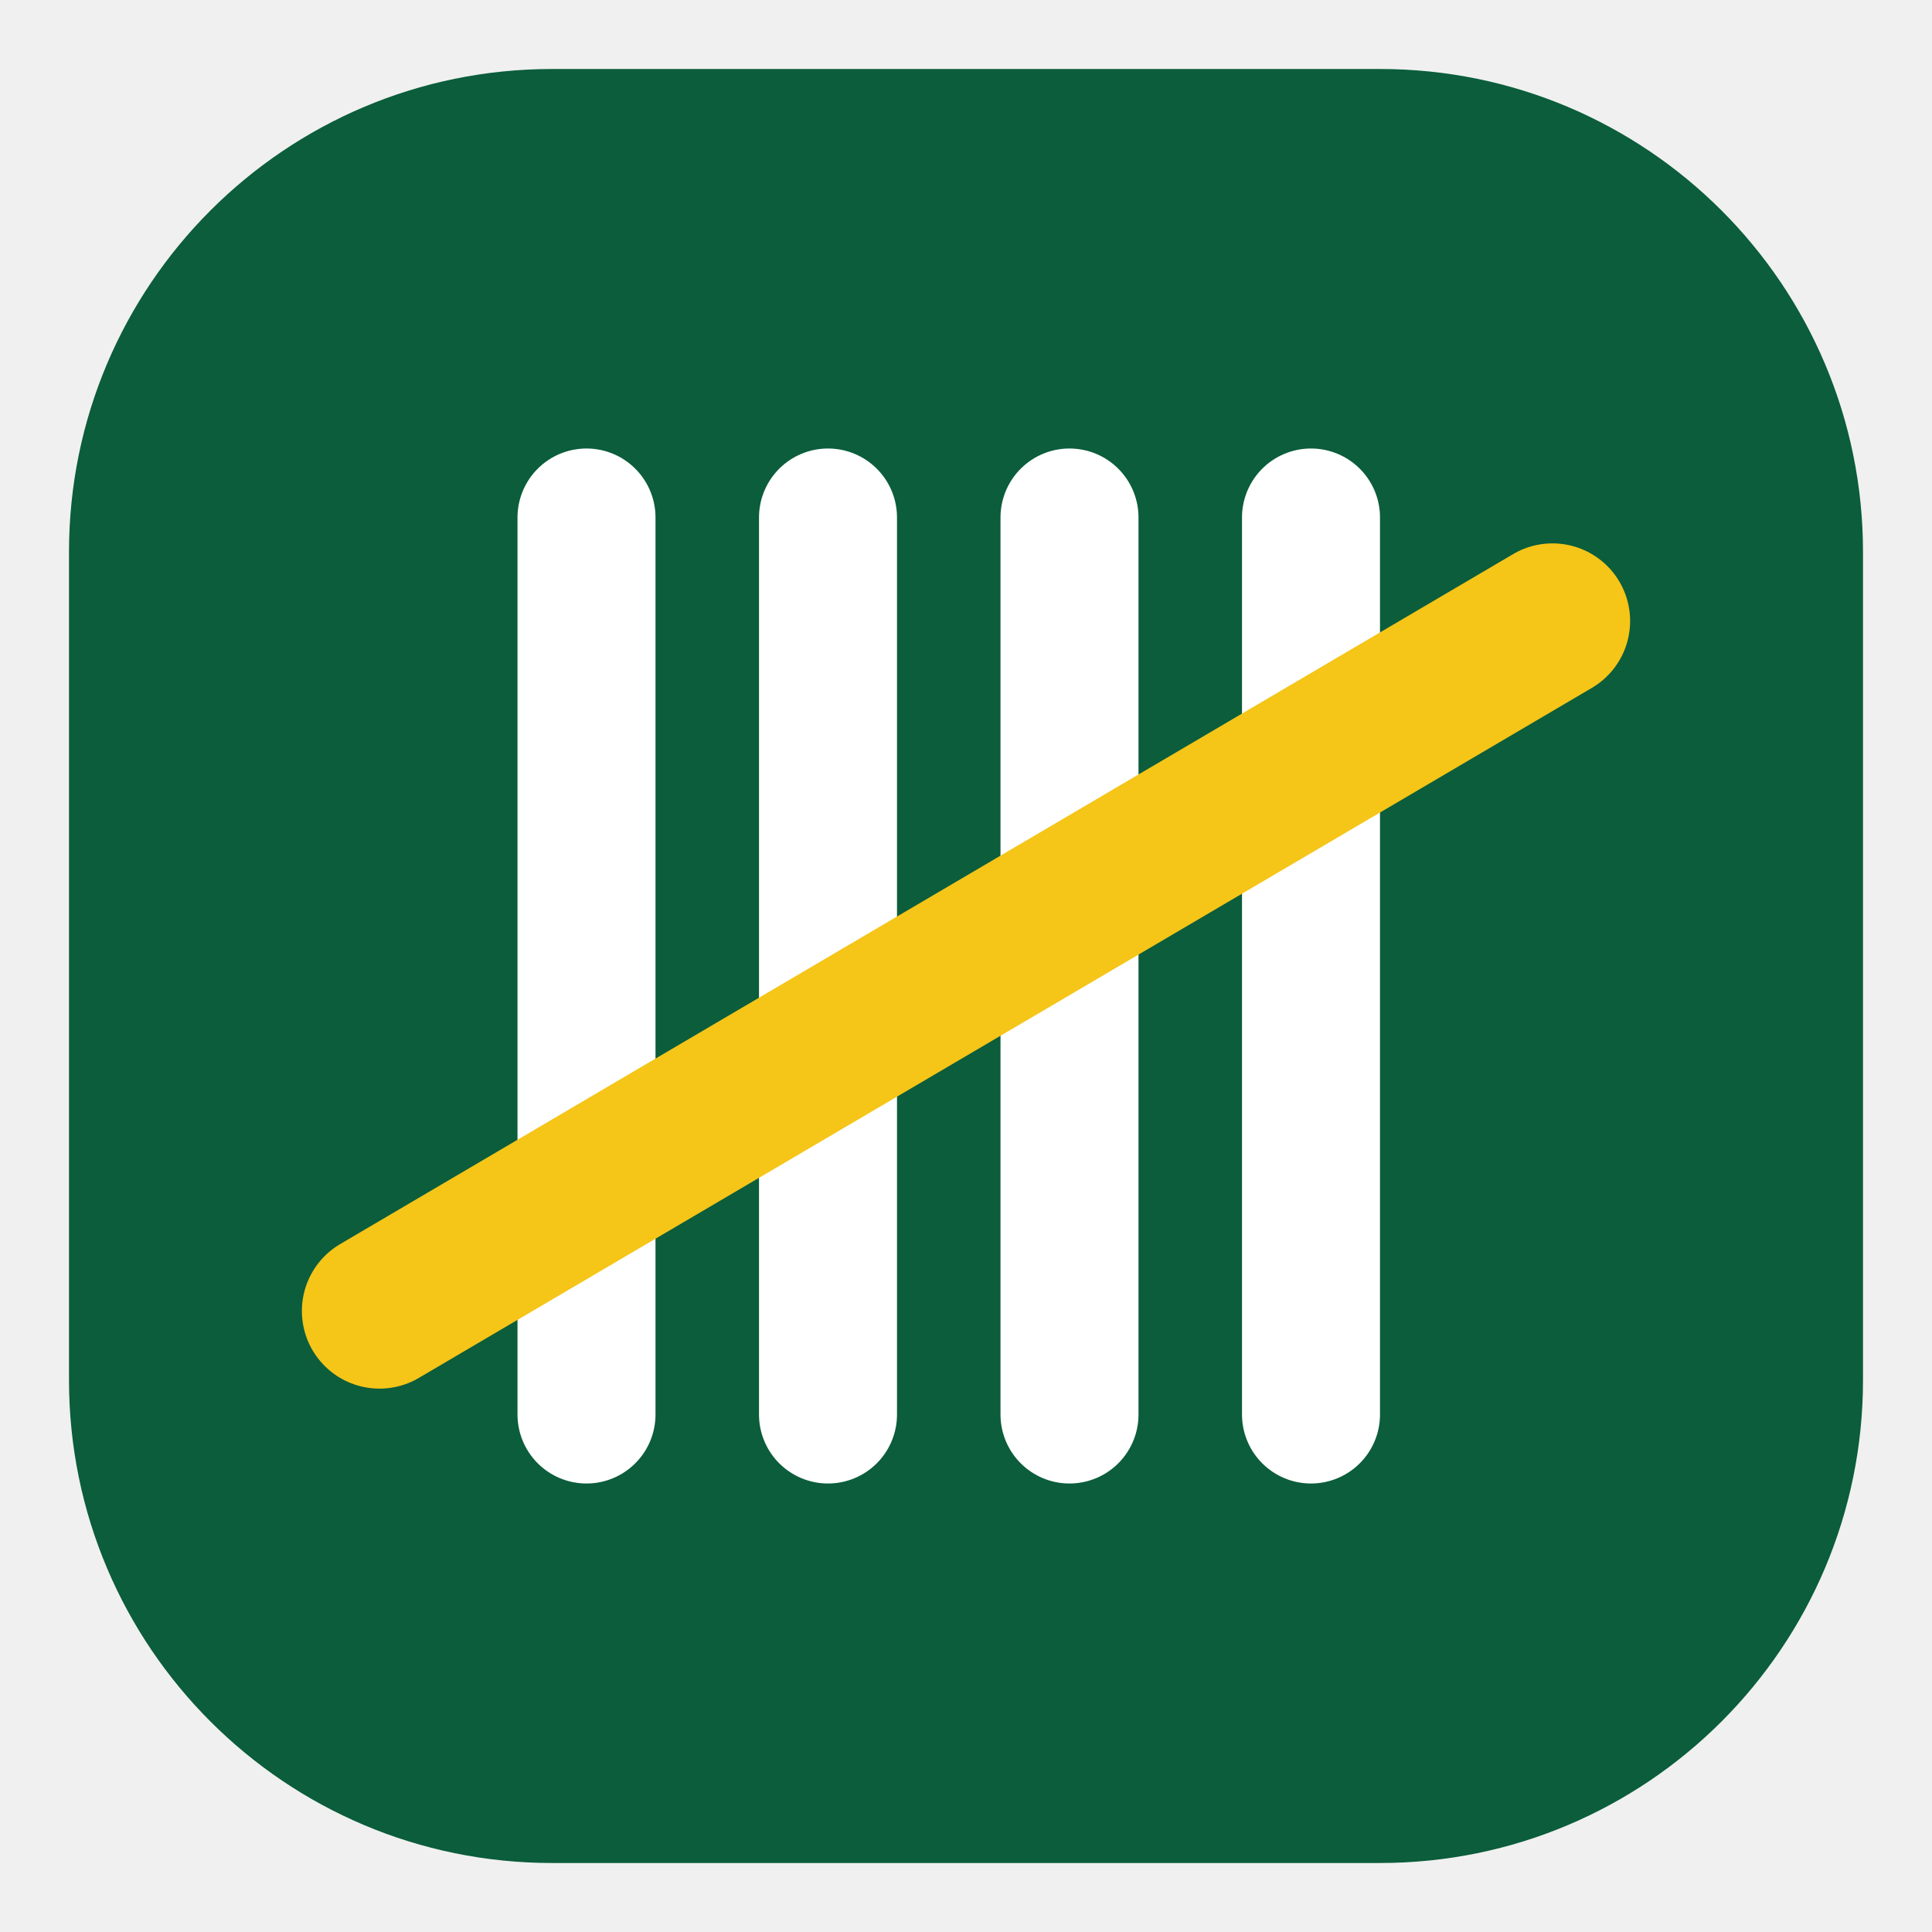
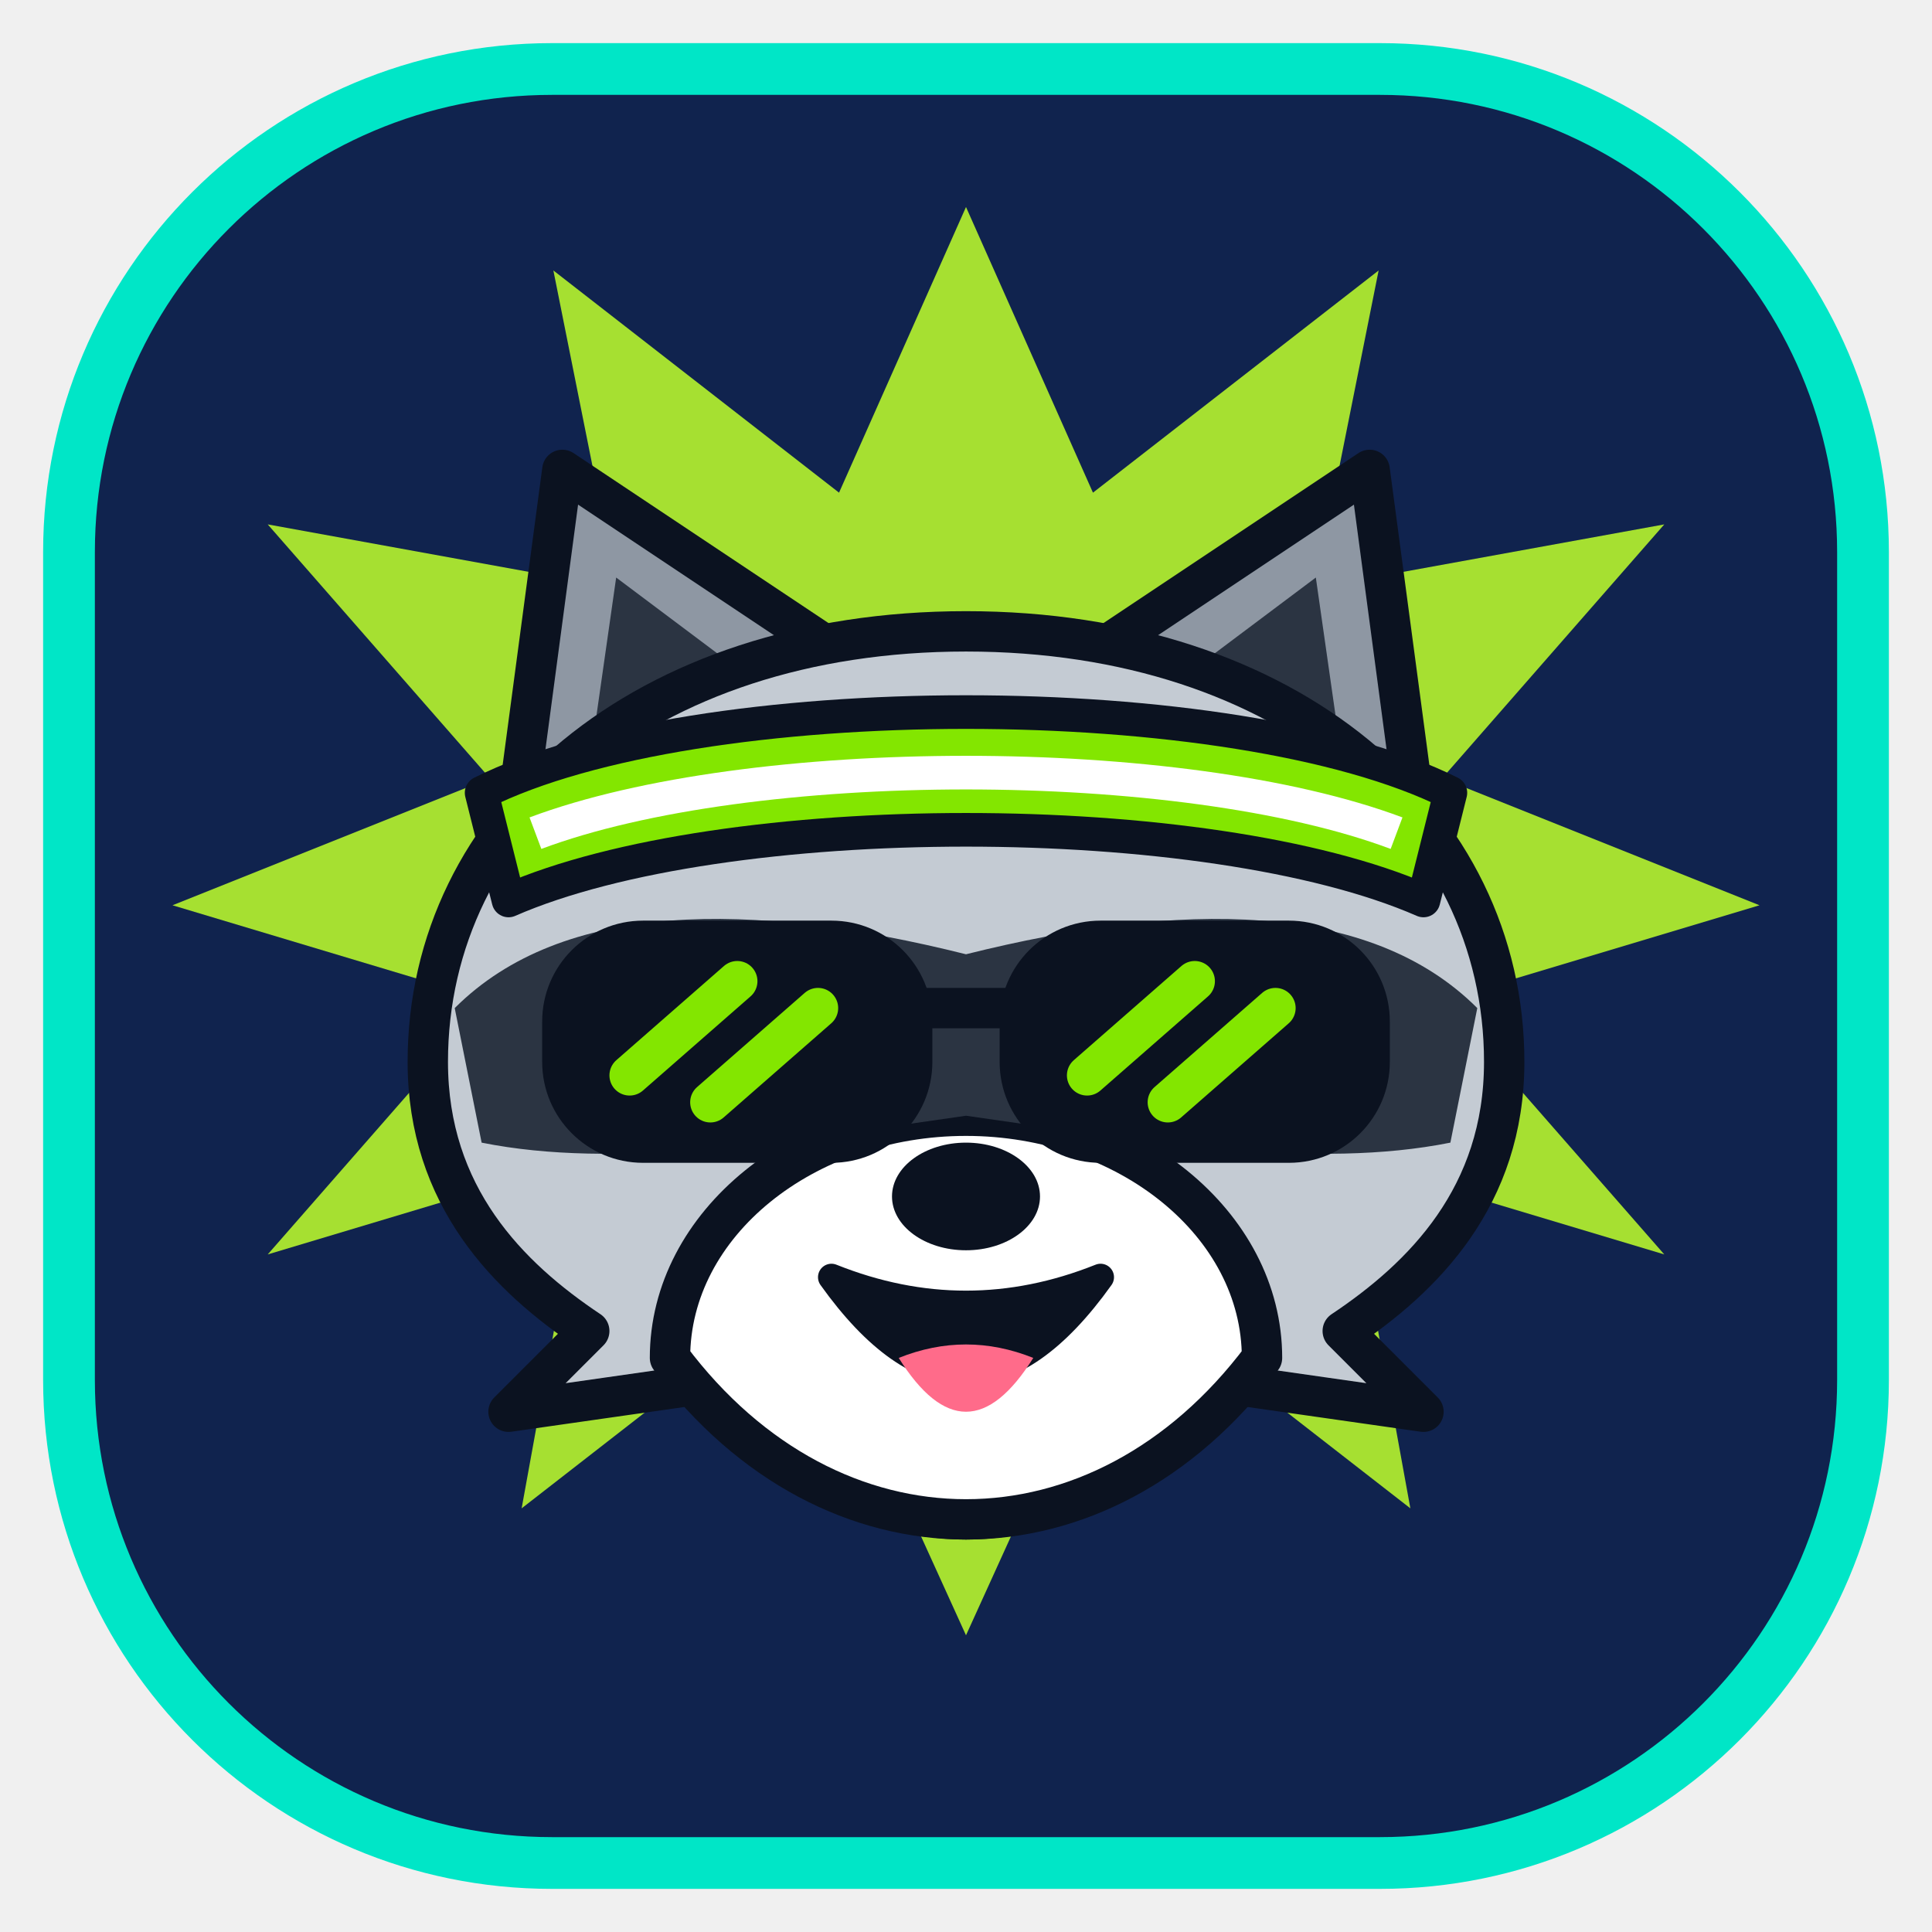
<svg xmlns="http://www.w3.org/2000/svg" width="112" height="112" viewBox="0 0 112 112" role="img" aria-label="RepRiot">
-   <rect x="4" y="4" width="104" height="104" rx="28" fill="#0B5D3B" />
-   <g stroke="#fff" stroke-width="8" stroke-linecap="round">
-     <path d="M34 30 V82 M48 30 V82 M62 30 V82 M76 30 V82" />
+   <rect x="4" y="4" width="104" height="104" rx="28" fill="#10234E" stroke="#00E6C7" stroke-width="3" />
+   <g transform="translate(56 58) scale(.92) translate(-56 -56)">
+     <path d="M56 6 L64 24 L82 10 L78 30 L100 26 L86 42 L106 50 L86 56 L100 72 L80 66 L84 88 L66 74 L56 96 L46 74 L28 88 L32 66 L12 72 L26 56 L6 50 L26 42 L12 26 L34 30 L30 10 L48 24 Z" fill="#B6F52E" opacity=".9" />
  </g>
-   <path d="M22 76 L90 36" stroke="#F5C518" stroke-width="9" stroke-linecap="round" />
+   <g transform="translate(56 60) scale(.78) translate(-56 -56)">
+     <g stroke="#0B1220" stroke-width="3" stroke-linejoin="round">
+       <path d="M22 44 L26 14 L50 30 Z" fill="#8E97A3" />
+       <path d="M90 44 L86 14 L62 30 Z" fill="#8E97A3" />
+       <path d="M28 36 L30 22 L42 31 Z" fill="#2B3442" stroke="none" />
+       <path d="M84 36 L82 22 L70 31 Z" fill="#2B3442" stroke="none" />
+       <path d="M56 26 C80 26 96 40 96 58 C96 68 90 74 84 78 L90 84 L76 82 C70 88 63 92 56 92 C49 92 42 88 36 82 L22 84 L28 78 C22 74 16 68 16 58 C16 40 32 26 56 26 Z" fill="#C4CBD3" />
+       <path d="M56 62 C68 62 78 70 78 80 C72 88 64 92 56 92 C48 92 40 88 34 80 C34 70 44 62 56 62 Z" fill="#fff" />
+     </g>
+     <path d="M18 54 C26 46 40 46 56 50 C72 46 86 46 94 54 L92 64 C82 66 70 64 56 62 C42 64 30 66 20 64 Z" fill="#2B3442" />
+     <path d="M20 38 C36 30 76 30 92 38 L90 46 C74 39 38 39 22 46 Z" fill="#83E600" stroke="#0B1220" stroke-width="2.5" stroke-linejoin="round" />
+     <path d="M24 41 C40 35 72 35 88 41" fill="none" stroke="#fff" stroke-width="2.5" />
+     <g stroke="#0B1220" stroke-width="3" stroke-linejoin="round">
+       <rect x="26" y="49" width="26" height="15" rx="6" fill="#0B1220" />
+       <rect x="60" y="49" width="26" height="15" rx="6" fill="#0B1220" />
+       <path d="M52 54 H60" fill="none" />
+     </g>
+     <path d="M31 59 L39 52 M37 61 L45 54 M65 59 L73 52 M71 61 L79 54" stroke="#83E600" stroke-width="3" stroke-linecap="round" />
+     <ellipse cx="56" cy="68" rx="5.5" ry="4" fill="#0B1220" />
+     <path d="M46 74 Q56 88 66 74 Q56 78 46 74 Z" fill="#0B1220" stroke="#0B1220" stroke-width="2" stroke-linejoin="round" />
+     <path d="M51 80 Q56 88 61 80 Q56 78 51 80 Z" fill="#FF6B8A" />
+   </g>
</svg>
